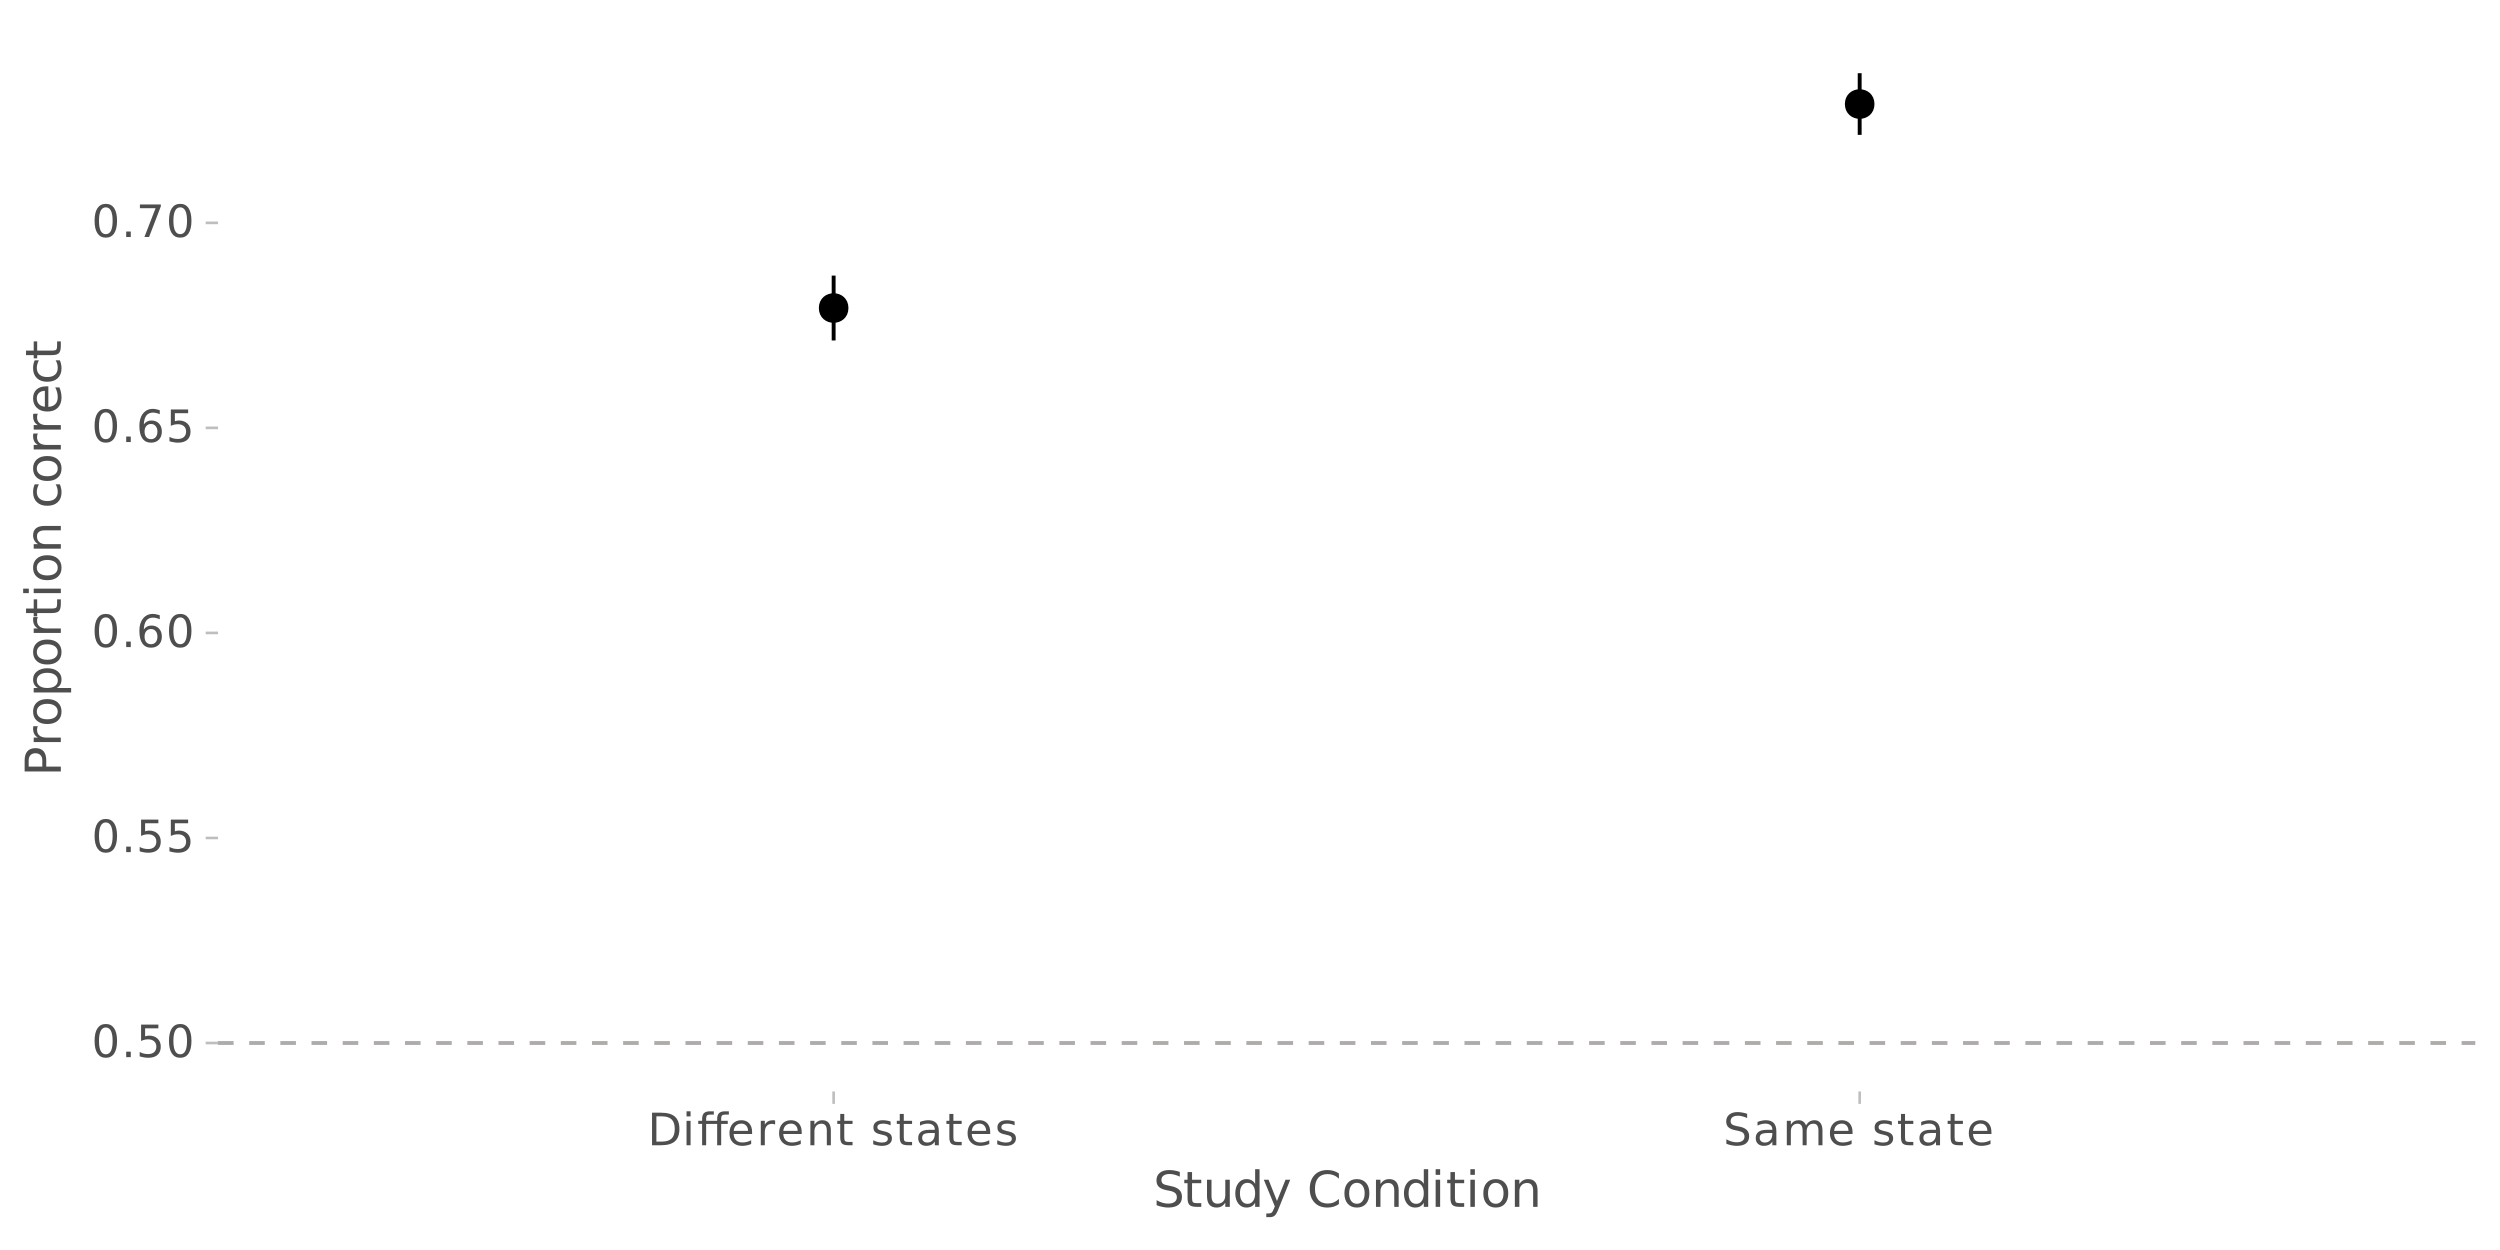
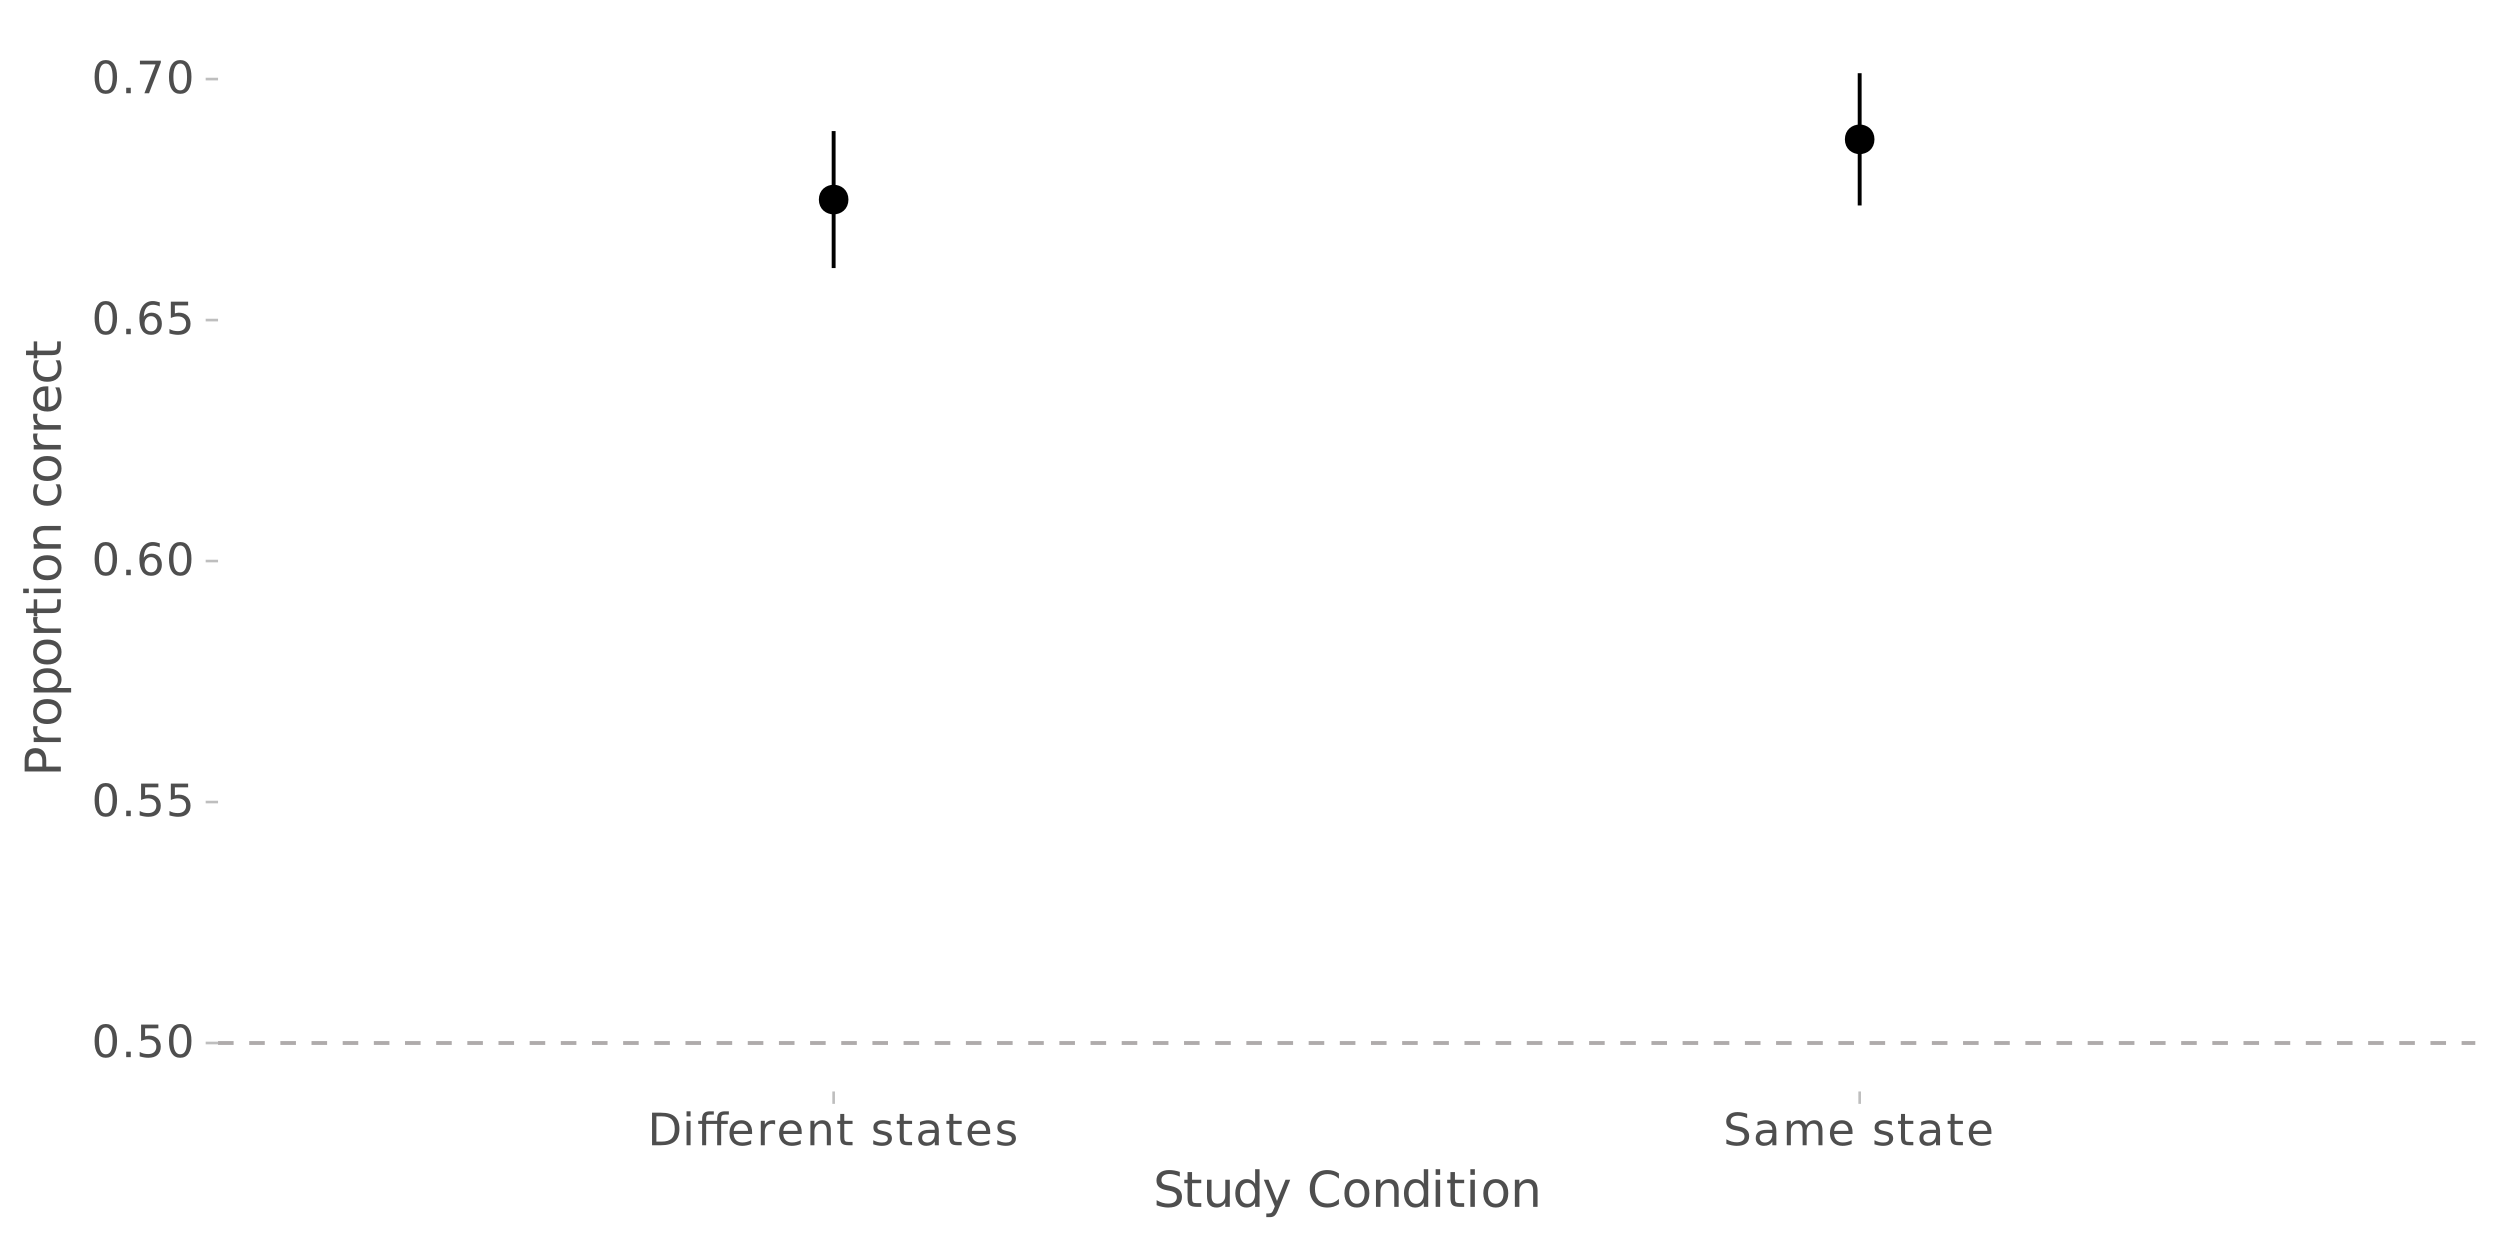
<svg xmlns="http://www.w3.org/2000/svg" xmlns:xlink="http://www.w3.org/1999/xlink" width="504pt" height="252pt" viewBox="0 0 504 252">
  <defs>
    <g>
      <g id="glyph-0-0">
        <path d="M 2.859 -5.984 C 2.398 -5.984 2.055 -5.754 1.828 -5.297 C 1.598 -4.848 1.484 -4.176 1.484 -3.281 C 1.484 -2.375 1.598 -1.695 1.828 -1.25 C 2.055 -0.801 2.398 -0.578 2.859 -0.578 C 3.316 -0.578 3.66 -0.801 3.891 -1.25 C 4.117 -1.695 4.234 -2.375 4.234 -3.281 C 4.234 -4.176 4.117 -4.848 3.891 -5.297 C 3.66 -5.754 3.316 -5.984 2.859 -5.984 Z M 2.859 -6.688 C 3.598 -6.688 4.16 -6.395 4.547 -5.812 C 4.93 -5.227 5.125 -4.383 5.125 -3.281 C 5.125 -2.176 4.93 -1.332 4.547 -0.75 C 4.16 -0.164 3.598 0.125 2.859 0.125 C 2.129 0.125 1.566 -0.164 1.172 -0.75 C 0.785 -1.332 0.594 -2.176 0.594 -3.281 C 0.594 -4.383 0.785 -5.227 1.172 -5.812 C 1.566 -6.395 2.129 -6.688 2.859 -6.688 Z M 2.859 -6.688 " />
      </g>
      <g id="glyph-0-1">
        <path d="M 0.969 -1.109 L 1.891 -1.109 L 1.891 0 L 0.969 0 Z M 0.969 -1.109 " />
      </g>
      <g id="glyph-0-2">
        <path d="M 0.969 -6.562 L 4.453 -6.562 L 4.453 -5.812 L 1.781 -5.812 L 1.781 -4.203 C 1.914 -4.242 2.047 -4.273 2.172 -4.297 C 2.297 -4.328 2.426 -4.344 2.562 -4.344 C 3.289 -4.344 3.867 -4.141 4.297 -3.734 C 4.723 -3.336 4.938 -2.797 4.938 -2.109 C 4.938 -1.398 4.719 -0.848 4.281 -0.453 C 3.844 -0.066 3.223 0.125 2.422 0.125 C 2.148 0.125 1.867 0.098 1.578 0.047 C 1.297 0.004 1 -0.062 0.688 -0.156 L 0.688 -1.047 C 0.957 -0.898 1.234 -0.789 1.516 -0.719 C 1.797 -0.656 2.094 -0.625 2.406 -0.625 C 2.914 -0.625 3.316 -0.754 3.609 -1.016 C 3.898 -1.285 4.047 -1.648 4.047 -2.109 C 4.047 -2.566 3.898 -2.926 3.609 -3.188 C 3.316 -3.457 2.914 -3.594 2.406 -3.594 C 2.164 -3.594 1.926 -3.566 1.688 -3.516 C 1.457 -3.461 1.219 -3.379 0.969 -3.266 Z M 0.969 -6.562 " />
      </g>
      <g id="glyph-0-3">
        <path d="M 2.969 -3.641 C 2.57 -3.641 2.254 -3.5 2.016 -3.219 C 1.785 -2.945 1.672 -2.578 1.672 -2.109 C 1.672 -1.629 1.785 -1.254 2.016 -0.984 C 2.254 -0.711 2.57 -0.578 2.969 -0.578 C 3.363 -0.578 3.676 -0.711 3.906 -0.984 C 4.145 -1.254 4.266 -1.629 4.266 -2.109 C 4.266 -2.578 4.145 -2.945 3.906 -3.219 C 3.676 -3.5 3.363 -3.641 2.969 -3.641 Z M 4.734 -6.422 L 4.734 -5.609 C 4.516 -5.711 4.289 -5.789 4.062 -5.844 C 3.832 -5.906 3.609 -5.938 3.391 -5.938 C 2.797 -5.938 2.344 -5.738 2.031 -5.344 C 1.727 -4.945 1.555 -4.348 1.516 -3.547 C 1.68 -3.797 1.895 -3.988 2.156 -4.125 C 2.414 -4.27 2.707 -4.344 3.031 -4.344 C 3.688 -4.344 4.203 -4.141 4.578 -3.734 C 4.961 -3.336 5.156 -2.797 5.156 -2.109 C 5.156 -1.43 4.957 -0.891 4.562 -0.484 C 4.164 -0.078 3.633 0.125 2.969 0.125 C 2.207 0.125 1.625 -0.164 1.219 -0.75 C 0.82 -1.332 0.625 -2.176 0.625 -3.281 C 0.625 -4.312 0.867 -5.133 1.359 -5.75 C 1.859 -6.375 2.52 -6.688 3.344 -6.688 C 3.57 -6.688 3.797 -6.66 4.016 -6.609 C 4.242 -6.566 4.484 -6.504 4.734 -6.422 Z M 4.734 -6.422 " />
      </g>
      <g id="glyph-0-4">
        <path d="M 0.734 -6.562 L 4.953 -6.562 L 4.953 -6.188 L 2.578 0 L 1.641 0 L 3.891 -5.812 L 0.734 -5.812 Z M 0.734 -6.562 " />
      </g>
      <g id="glyph-0-5">
        <path d="M 1.766 -5.828 L 1.766 -0.734 L 2.844 -0.734 C 3.75 -0.734 4.41 -0.938 4.828 -1.344 C 5.254 -1.75 5.469 -2.395 5.469 -3.281 C 5.469 -4.164 5.254 -4.812 4.828 -5.219 C 4.41 -5.625 3.75 -5.828 2.844 -5.828 Z M 0.891 -6.562 L 2.703 -6.562 C 3.973 -6.562 4.906 -6.297 5.5 -5.766 C 6.102 -5.234 6.406 -4.406 6.406 -3.281 C 6.406 -2.156 6.102 -1.328 5.5 -0.797 C 4.906 -0.266 3.973 0 2.703 0 L 0.891 0 Z M 0.891 -6.562 " />
      </g>
      <g id="glyph-0-6">
        <path d="M 0.844 -4.922 L 1.656 -4.922 L 1.656 0 L 0.844 0 Z M 0.844 -6.844 L 1.656 -6.844 L 1.656 -5.812 L 0.844 -5.812 Z M 0.844 -6.844 " />
      </g>
      <g id="glyph-0-7">
        <path d="M 6.375 -6.844 L 6.375 -6.172 L 5.594 -6.172 C 5.301 -6.172 5.098 -6.109 4.984 -5.984 C 4.879 -5.867 4.828 -5.66 4.828 -5.359 L 4.828 -4.922 L 6.156 -4.922 L 6.156 -4.297 L 4.828 -4.297 L 4.828 0 L 4.016 0 L 4.016 -4.297 L 1.797 -4.297 L 1.797 0 L 0.984 0 L 0.984 -4.297 L 0.203 -4.297 L 0.203 -4.922 L 0.984 -4.922 L 0.984 -5.266 C 0.984 -5.816 1.109 -6.219 1.359 -6.469 C 1.617 -6.719 2.023 -6.844 2.578 -6.844 L 3.344 -6.844 L 3.344 -6.172 L 2.562 -6.172 C 2.27 -6.172 2.066 -6.109 1.953 -5.984 C 1.848 -5.867 1.797 -5.66 1.797 -5.359 L 1.797 -4.922 L 4.016 -4.922 L 4.016 -5.266 C 4.016 -5.816 4.141 -6.219 4.391 -6.469 C 4.648 -6.719 5.055 -6.844 5.609 -6.844 Z M 6.375 -6.844 " />
      </g>
      <g id="glyph-0-8">
        <path d="M 5.062 -2.656 L 5.062 -2.266 L 1.344 -2.266 C 1.375 -1.711 1.539 -1.289 1.844 -1 C 2.145 -0.707 2.562 -0.562 3.094 -0.562 C 3.406 -0.562 3.707 -0.598 4 -0.672 C 4.289 -0.742 4.582 -0.859 4.875 -1.016 L 4.875 -0.25 C 4.582 -0.125 4.281 -0.031 3.969 0.031 C 3.664 0.094 3.359 0.125 3.047 0.125 C 2.266 0.125 1.645 -0.102 1.188 -0.562 C 0.727 -1.02 0.5 -1.633 0.5 -2.406 C 0.5 -3.219 0.711 -3.859 1.141 -4.328 C 1.578 -4.805 2.164 -5.047 2.906 -5.047 C 3.57 -5.047 4.098 -4.832 4.484 -4.406 C 4.867 -3.977 5.062 -3.395 5.062 -2.656 Z M 4.25 -2.906 C 4.238 -3.344 4.113 -3.691 3.875 -3.953 C 3.633 -4.223 3.316 -4.359 2.922 -4.359 C 2.461 -4.359 2.098 -4.227 1.828 -3.969 C 1.555 -3.719 1.398 -3.359 1.359 -2.891 Z M 4.25 -2.906 " />
      </g>
      <g id="glyph-0-9">
        <path d="M 3.703 -4.172 C 3.609 -4.223 3.508 -4.258 3.406 -4.281 C 3.301 -4.301 3.18 -4.312 3.047 -4.312 C 2.586 -4.312 2.234 -4.16 1.984 -3.859 C 1.742 -3.566 1.625 -3.145 1.625 -2.594 L 1.625 0 L 0.812 0 L 0.812 -4.922 L 1.625 -4.922 L 1.625 -4.156 C 1.801 -4.457 2.023 -4.68 2.297 -4.828 C 2.566 -4.973 2.895 -5.047 3.281 -5.047 C 3.344 -5.047 3.406 -5.039 3.469 -5.031 C 3.539 -5.02 3.617 -5.008 3.703 -5 Z M 3.703 -4.172 " />
      </g>
      <g id="glyph-0-10">
        <path d="M 4.938 -2.969 L 4.938 0 L 4.125 0 L 4.125 -2.938 C 4.125 -3.406 4.035 -3.754 3.859 -3.984 C 3.68 -4.223 3.41 -4.344 3.047 -4.344 C 2.609 -4.344 2.258 -4.203 2 -3.922 C 1.75 -3.641 1.625 -3.258 1.625 -2.781 L 1.625 0 L 0.812 0 L 0.812 -4.922 L 1.625 -4.922 L 1.625 -4.156 C 1.82 -4.445 2.051 -4.664 2.312 -4.812 C 2.57 -4.969 2.875 -5.047 3.219 -5.047 C 3.781 -5.047 4.207 -4.867 4.5 -4.516 C 4.789 -4.16 4.938 -3.645 4.938 -2.969 Z M 4.938 -2.969 " />
      </g>
      <g id="glyph-0-11">
        <path d="M 1.641 -6.312 L 1.641 -4.922 L 3.312 -4.922 L 3.312 -4.297 L 1.641 -4.297 L 1.641 -1.625 C 1.641 -1.219 1.695 -0.957 1.812 -0.844 C 1.926 -0.727 2.148 -0.672 2.484 -0.672 L 3.312 -0.672 L 3.312 0 L 2.484 0 C 1.859 0 1.426 -0.113 1.188 -0.344 C 0.945 -0.582 0.828 -1.008 0.828 -1.625 L 0.828 -4.297 L 0.234 -4.297 L 0.234 -4.922 L 0.828 -4.922 L 0.828 -6.312 Z M 1.641 -6.312 " />
      </g>
      <g id="glyph-0-12">
</g>
      <g id="glyph-0-13">
        <path d="M 3.984 -4.781 L 3.984 -4.016 C 3.754 -4.129 3.516 -4.211 3.266 -4.266 C 3.023 -4.328 2.773 -4.359 2.516 -4.359 C 2.109 -4.359 1.805 -4.297 1.609 -4.172 C 1.41 -4.055 1.312 -3.875 1.312 -3.625 C 1.312 -3.438 1.379 -3.289 1.516 -3.188 C 1.66 -3.082 1.953 -2.977 2.391 -2.875 L 2.656 -2.812 C 3.238 -2.688 3.648 -2.508 3.891 -2.281 C 4.129 -2.062 4.25 -1.754 4.25 -1.359 C 4.25 -0.898 4.066 -0.535 3.703 -0.266 C 3.348 -0.004 2.852 0.125 2.219 0.125 C 1.945 0.125 1.672 0.098 1.391 0.047 C 1.109 -0.004 0.805 -0.082 0.484 -0.188 L 0.484 -1.016 C 0.785 -0.859 1.082 -0.738 1.375 -0.656 C 1.664 -0.582 1.953 -0.547 2.234 -0.547 C 2.609 -0.547 2.898 -0.609 3.109 -0.734 C 3.316 -0.867 3.422 -1.055 3.422 -1.297 C 3.422 -1.516 3.344 -1.68 3.188 -1.797 C 3.039 -1.922 2.719 -2.035 2.219 -2.141 L 1.938 -2.203 C 1.438 -2.305 1.07 -2.469 0.844 -2.688 C 0.625 -2.906 0.516 -3.207 0.516 -3.594 C 0.516 -4.051 0.676 -4.406 1 -4.656 C 1.332 -4.914 1.801 -5.047 2.406 -5.047 C 2.707 -5.047 2.988 -5.02 3.25 -4.969 C 3.52 -4.926 3.766 -4.863 3.984 -4.781 Z M 3.984 -4.781 " />
      </g>
      <g id="glyph-0-14">
        <path d="M 3.078 -2.469 C 2.43 -2.469 1.977 -2.395 1.719 -2.25 C 1.469 -2.102 1.344 -1.848 1.344 -1.484 C 1.344 -1.203 1.438 -0.973 1.625 -0.797 C 1.82 -0.629 2.082 -0.547 2.406 -0.547 C 2.852 -0.547 3.211 -0.703 3.484 -1.016 C 3.754 -1.336 3.891 -1.766 3.891 -2.297 L 3.891 -2.469 Z M 4.703 -2.812 L 4.703 0 L 3.891 0 L 3.891 -0.75 C 3.703 -0.445 3.469 -0.223 3.188 -0.078 C 2.914 0.055 2.582 0.125 2.188 0.125 C 1.688 0.125 1.285 -0.016 0.984 -0.297 C 0.691 -0.578 0.547 -0.957 0.547 -1.438 C 0.547 -1.988 0.727 -2.406 1.094 -2.688 C 1.469 -2.969 2.02 -3.109 2.75 -3.109 L 3.891 -3.109 L 3.891 -3.188 C 3.891 -3.562 3.766 -3.848 3.516 -4.047 C 3.273 -4.254 2.93 -4.359 2.484 -4.359 C 2.203 -4.359 1.926 -4.32 1.656 -4.25 C 1.395 -4.188 1.145 -4.086 0.906 -3.953 L 0.906 -4.703 C 1.195 -4.816 1.484 -4.898 1.766 -4.953 C 2.047 -5.016 2.316 -5.047 2.578 -5.047 C 3.285 -5.047 3.816 -4.859 4.172 -4.484 C 4.523 -4.117 4.703 -3.562 4.703 -2.812 Z M 4.703 -2.812 " />
      </g>
      <g id="glyph-0-15">
        <path d="M 4.812 -6.344 L 4.812 -5.484 C 4.477 -5.641 4.16 -5.754 3.859 -5.828 C 3.566 -5.91 3.281 -5.953 3 -5.953 C 2.508 -5.953 2.133 -5.859 1.875 -5.672 C 1.613 -5.484 1.484 -5.219 1.484 -4.875 C 1.484 -4.582 1.57 -4.363 1.75 -4.219 C 1.926 -4.07 2.254 -3.953 2.734 -3.859 L 3.281 -3.75 C 3.938 -3.625 4.422 -3.398 4.734 -3.078 C 5.055 -2.766 5.219 -2.344 5.219 -1.812 C 5.219 -1.176 5.004 -0.691 4.578 -0.359 C 4.148 -0.035 3.523 0.125 2.703 0.125 C 2.391 0.125 2.055 0.086 1.703 0.016 C 1.359 -0.047 1 -0.148 0.625 -0.297 L 0.625 -1.203 C 0.977 -1.004 1.328 -0.852 1.672 -0.75 C 2.023 -0.645 2.367 -0.594 2.703 -0.594 C 3.203 -0.594 3.586 -0.691 3.859 -0.891 C 4.141 -1.086 4.281 -1.375 4.281 -1.75 C 4.281 -2.07 4.18 -2.32 3.984 -2.5 C 3.785 -2.676 3.461 -2.812 3.016 -2.906 L 2.469 -3.016 C 1.812 -3.148 1.332 -3.359 1.031 -3.641 C 0.738 -3.922 0.594 -4.312 0.594 -4.812 C 0.594 -5.383 0.797 -5.836 1.203 -6.172 C 1.609 -6.516 2.172 -6.688 2.891 -6.688 C 3.203 -6.688 3.516 -6.656 3.828 -6.594 C 4.148 -6.539 4.477 -6.457 4.812 -6.344 Z M 4.812 -6.344 " />
      </g>
      <g id="glyph-0-16">
        <path d="M 4.688 -3.984 C 4.883 -4.336 5.125 -4.602 5.406 -4.781 C 5.688 -4.957 6.02 -5.047 6.406 -5.047 C 6.914 -5.047 7.305 -4.863 7.578 -4.5 C 7.859 -4.145 8 -3.633 8 -2.969 L 8 0 L 7.188 0 L 7.188 -2.938 C 7.188 -3.414 7.102 -3.77 6.938 -4 C 6.77 -4.227 6.516 -4.344 6.172 -4.344 C 5.754 -4.344 5.422 -4.203 5.172 -3.922 C 4.93 -3.641 4.812 -3.258 4.812 -2.781 L 4.812 0 L 4 0 L 4 -2.938 C 4 -3.414 3.914 -3.77 3.75 -4 C 3.582 -4.227 3.328 -4.344 2.984 -4.344 C 2.566 -4.344 2.234 -4.203 1.984 -3.922 C 1.742 -3.641 1.625 -3.258 1.625 -2.781 L 1.625 0 L 0.812 0 L 0.812 -4.922 L 1.625 -4.922 L 1.625 -4.156 C 1.812 -4.457 2.035 -4.68 2.297 -4.828 C 2.555 -4.973 2.863 -5.047 3.219 -5.047 C 3.57 -5.047 3.875 -4.953 4.125 -4.766 C 4.375 -4.586 4.562 -4.328 4.688 -3.984 Z M 4.688 -3.984 " />
      </g>
      <g id="glyph-1-0">
        <path d="M 5.359 -7.047 L 5.359 -6.094 C 4.984 -6.27 4.629 -6.398 4.297 -6.484 C 3.961 -6.578 3.641 -6.625 3.328 -6.625 C 2.797 -6.625 2.383 -6.52 2.094 -6.312 C 1.801 -6.102 1.656 -5.805 1.656 -5.422 C 1.656 -5.098 1.75 -4.852 1.938 -4.688 C 2.133 -4.52 2.504 -4.391 3.047 -4.297 L 3.641 -4.172 C 4.367 -4.023 4.91 -3.773 5.266 -3.422 C 5.617 -3.078 5.797 -2.609 5.797 -2.016 C 5.797 -1.305 5.555 -0.77 5.078 -0.406 C 4.609 -0.039 3.914 0.141 3 0.141 C 2.656 0.141 2.285 0.098 1.891 0.016 C 1.504 -0.055 1.102 -0.172 0.688 -0.328 L 0.688 -1.344 C 1.094 -1.113 1.484 -0.941 1.859 -0.828 C 2.242 -0.711 2.625 -0.656 3 -0.656 C 3.562 -0.656 3.992 -0.766 4.297 -0.984 C 4.609 -1.211 4.766 -1.531 4.766 -1.938 C 4.766 -2.289 4.656 -2.566 4.438 -2.766 C 4.219 -2.973 3.852 -3.129 3.344 -3.234 L 2.75 -3.344 C 2.008 -3.488 1.473 -3.719 1.141 -4.031 C 0.816 -4.344 0.656 -4.781 0.656 -5.344 C 0.656 -5.988 0.879 -6.492 1.328 -6.859 C 1.785 -7.234 2.414 -7.422 3.219 -7.422 C 3.562 -7.422 3.91 -7.391 4.266 -7.328 C 4.617 -7.266 4.984 -7.172 5.359 -7.047 Z M 5.359 -7.047 " />
      </g>
      <g id="glyph-1-1">
        <path d="M 1.828 -7.016 L 1.828 -5.469 L 3.688 -5.469 L 3.688 -4.766 L 1.828 -4.766 L 1.828 -1.797 C 1.828 -1.359 1.891 -1.07 2.016 -0.938 C 2.141 -0.812 2.391 -0.75 2.766 -0.75 L 3.688 -0.75 L 3.688 0 L 2.766 0 C 2.066 0 1.582 -0.129 1.312 -0.391 C 1.051 -0.648 0.922 -1.117 0.922 -1.797 L 0.922 -4.766 L 0.266 -4.766 L 0.266 -5.469 L 0.922 -5.469 L 0.922 -7.016 Z M 1.828 -7.016 " />
      </g>
      <g id="glyph-1-2">
        <path d="M 0.844 -2.156 L 0.844 -5.469 L 1.75 -5.469 L 1.75 -2.188 C 1.75 -1.676 1.848 -1.289 2.047 -1.031 C 2.254 -0.77 2.555 -0.641 2.953 -0.641 C 3.441 -0.641 3.828 -0.789 4.109 -1.094 C 4.391 -1.406 4.531 -1.832 4.531 -2.375 L 4.531 -5.469 L 5.438 -5.469 L 5.438 0 L 4.531 0 L 4.531 -0.844 C 4.312 -0.508 4.055 -0.258 3.766 -0.094 C 3.484 0.062 3.148 0.141 2.766 0.141 C 2.141 0.141 1.66 -0.051 1.328 -0.438 C 1.004 -0.832 0.844 -1.406 0.844 -2.156 Z M 3.109 -5.594 Z M 3.109 -5.594 " />
      </g>
      <g id="glyph-1-3">
        <path d="M 4.547 -4.641 L 4.547 -7.594 L 5.438 -7.594 L 5.438 0 L 4.547 0 L 4.547 -0.828 C 4.359 -0.492 4.117 -0.25 3.828 -0.094 C 3.535 0.062 3.188 0.141 2.781 0.141 C 2.125 0.141 1.586 -0.117 1.172 -0.641 C 0.754 -1.172 0.547 -1.867 0.547 -2.734 C 0.547 -3.586 0.754 -4.273 1.172 -4.797 C 1.586 -5.328 2.125 -5.594 2.781 -5.594 C 3.188 -5.594 3.535 -5.516 3.828 -5.359 C 4.117 -5.203 4.359 -4.961 4.547 -4.641 Z M 1.484 -2.734 C 1.484 -2.066 1.617 -1.547 1.891 -1.172 C 2.16 -0.797 2.535 -0.609 3.016 -0.609 C 3.484 -0.609 3.852 -0.797 4.125 -1.172 C 4.406 -1.547 4.547 -2.066 4.547 -2.734 C 4.547 -3.391 4.406 -3.906 4.125 -4.281 C 3.852 -4.656 3.484 -4.844 3.016 -4.844 C 2.535 -4.844 2.16 -4.656 1.891 -4.281 C 1.617 -3.906 1.484 -3.391 1.484 -2.734 Z M 1.484 -2.734 " />
      </g>
      <g id="glyph-1-4">
        <path d="M 3.219 0.516 C 2.969 1.16 2.719 1.582 2.469 1.781 C 2.227 1.977 1.91 2.078 1.516 2.078 L 0.797 2.078 L 0.797 1.328 L 1.312 1.328 C 1.562 1.328 1.754 1.27 1.891 1.156 C 2.023 1.039 2.176 0.766 2.344 0.328 L 2.516 -0.094 L 0.297 -5.469 L 1.25 -5.469 L 2.953 -1.188 L 4.672 -5.469 L 5.625 -5.469 Z M 3.219 0.516 " />
      </g>
      <g id="glyph-1-5">
</g>
      <g id="glyph-1-6">
        <path d="M 6.438 -6.734 L 6.438 -5.688 C 6.102 -6 5.75 -6.227 5.375 -6.375 C 5 -6.531 4.602 -6.609 4.188 -6.609 C 3.352 -6.609 2.711 -6.352 2.266 -5.844 C 1.828 -5.332 1.609 -4.598 1.609 -3.641 C 1.609 -2.68 1.828 -1.945 2.266 -1.438 C 2.711 -0.926 3.352 -0.672 4.188 -0.672 C 4.602 -0.672 5 -0.742 5.375 -0.891 C 5.75 -1.047 6.102 -1.281 6.438 -1.594 L 6.438 -0.562 C 6.094 -0.32 5.727 -0.145 5.344 -0.031 C 4.957 0.082 4.551 0.141 4.125 0.141 C 3.02 0.141 2.148 -0.195 1.516 -0.875 C 0.879 -1.551 0.562 -2.473 0.562 -3.641 C 0.562 -4.805 0.879 -5.727 1.516 -6.406 C 2.148 -7.082 3.02 -7.422 4.125 -7.422 C 4.562 -7.422 4.973 -7.363 5.359 -7.25 C 5.742 -7.133 6.102 -6.961 6.438 -6.734 Z M 6.438 -6.734 " />
      </g>
      <g id="glyph-1-7">
        <path d="M 3.062 -4.844 C 2.582 -4.844 2.203 -4.656 1.922 -4.281 C 1.641 -3.906 1.5 -3.391 1.5 -2.734 C 1.5 -2.078 1.633 -1.562 1.906 -1.188 C 2.188 -0.812 2.57 -0.625 3.062 -0.625 C 3.539 -0.625 3.922 -0.812 4.203 -1.188 C 4.484 -1.562 4.625 -2.078 4.625 -2.734 C 4.625 -3.379 4.484 -3.891 4.203 -4.266 C 3.922 -4.648 3.539 -4.844 3.062 -4.844 Z M 3.062 -5.594 C 3.844 -5.594 4.457 -5.336 4.906 -4.828 C 5.352 -4.328 5.578 -3.629 5.578 -2.734 C 5.578 -1.836 5.352 -1.133 4.906 -0.625 C 4.457 -0.113 3.844 0.141 3.062 0.141 C 2.281 0.141 1.664 -0.113 1.219 -0.625 C 0.77 -1.133 0.547 -1.836 0.547 -2.734 C 0.547 -3.629 0.77 -4.328 1.219 -4.828 C 1.664 -5.336 2.281 -5.594 3.062 -5.594 Z M 3.062 -5.594 " />
      </g>
      <g id="glyph-1-8">
        <path d="M 5.484 -3.297 L 5.484 0 L 4.594 0 L 4.594 -3.266 C 4.594 -3.785 4.488 -4.172 4.281 -4.422 C 4.082 -4.68 3.781 -4.812 3.375 -4.812 C 2.895 -4.812 2.516 -4.656 2.234 -4.344 C 1.953 -4.039 1.812 -3.625 1.812 -3.094 L 1.812 0 L 0.906 0 L 0.906 -5.469 L 1.812 -5.469 L 1.812 -4.625 C 2.031 -4.945 2.285 -5.188 2.578 -5.344 C 2.867 -5.508 3.203 -5.594 3.578 -5.594 C 4.203 -5.594 4.676 -5.398 5 -5.016 C 5.32 -4.629 5.484 -4.055 5.484 -3.297 Z M 5.484 -3.297 " />
      </g>
      <g id="glyph-1-9">
        <path d="M 0.938 -5.469 L 1.844 -5.469 L 1.844 0 L 0.938 0 Z M 0.938 -7.594 L 1.844 -7.594 L 1.844 -6.453 L 0.938 -6.453 Z M 0.938 -7.594 " />
      </g>
      <g id="glyph-2-0">
        <path d="M -6.484 -1.969 L -3.734 -1.969 L -3.734 -3.203 C -3.734 -3.66 -3.852 -4.016 -4.094 -4.266 C -4.332 -4.523 -4.672 -4.656 -5.109 -4.656 C -5.547 -4.656 -5.883 -4.523 -6.125 -4.266 C -6.363 -4.016 -6.484 -3.66 -6.484 -3.203 Z M -7.297 -0.984 L -7.297 -3.203 C -7.297 -4.023 -7.109 -4.645 -6.734 -5.062 C -6.367 -5.477 -5.828 -5.688 -5.109 -5.688 C -4.391 -5.688 -3.848 -5.477 -3.484 -5.062 C -3.117 -4.645 -2.938 -4.023 -2.938 -3.203 L -2.938 -1.969 L 0 -1.969 L 0 -0.984 Z M -7.297 -0.984 " />
      </g>
      <g id="glyph-2-1">
        <path d="M -4.625 -4.109 C -4.688 -4.004 -4.727 -3.895 -4.75 -3.781 C -4.781 -3.664 -4.797 -3.535 -4.797 -3.391 C -4.797 -2.879 -4.629 -2.488 -4.297 -2.219 C -3.973 -1.945 -3.5 -1.812 -2.875 -1.812 L 0 -1.812 L 0 -0.906 L -5.469 -0.906 L -5.469 -1.812 L -4.625 -1.812 C -4.957 -2 -5.203 -2.242 -5.359 -2.547 C -5.516 -2.848 -5.594 -3.219 -5.594 -3.656 C -5.594 -3.719 -5.586 -3.785 -5.578 -3.859 C -5.578 -3.93 -5.566 -4.016 -5.547 -4.109 Z M -4.625 -4.109 " />
      </g>
      <g id="glyph-2-2">
        <path d="M -4.844 -3.062 C -4.844 -2.582 -4.656 -2.203 -4.281 -1.922 C -3.906 -1.641 -3.391 -1.5 -2.734 -1.5 C -2.078 -1.5 -1.562 -1.633 -1.188 -1.906 C -0.812 -2.188 -0.625 -2.57 -0.625 -3.062 C -0.625 -3.539 -0.812 -3.922 -1.188 -4.203 C -1.562 -4.484 -2.078 -4.625 -2.734 -4.625 C -3.379 -4.625 -3.891 -4.484 -4.266 -4.203 C -4.648 -3.922 -4.844 -3.539 -4.844 -3.062 Z M -5.594 -3.062 C -5.594 -3.844 -5.336 -4.457 -4.828 -4.906 C -4.328 -5.352 -3.629 -5.578 -2.734 -5.578 C -1.836 -5.578 -1.133 -5.352 -0.625 -4.906 C -0.113 -4.457 0.141 -3.844 0.141 -3.062 C 0.141 -2.281 -0.113 -1.664 -0.625 -1.219 C -1.133 -0.77 -1.836 -0.547 -2.734 -0.547 C -3.629 -0.547 -4.328 -0.77 -4.828 -1.219 C -5.336 -1.664 -5.594 -2.281 -5.594 -3.062 Z M -5.594 -3.062 " />
      </g>
      <g id="glyph-2-3">
        <path d="M -0.828 -1.812 L 2.078 -1.812 L 2.078 -0.906 L -5.469 -0.906 L -5.469 -1.812 L -4.641 -1.812 C -4.961 -2 -5.203 -2.234 -5.359 -2.516 C -5.516 -2.805 -5.594 -3.156 -5.594 -3.562 C -5.594 -4.227 -5.328 -4.766 -4.797 -5.172 C -4.273 -5.586 -3.586 -5.797 -2.734 -5.797 C -1.867 -5.797 -1.172 -5.586 -0.641 -5.172 C -0.117 -4.766 0.141 -4.227 0.141 -3.562 C 0.141 -3.156 0.062 -2.805 -0.094 -2.516 C -0.25 -2.234 -0.492 -2 -0.828 -1.812 Z M -2.734 -4.875 C -3.391 -4.875 -3.906 -4.734 -4.281 -4.453 C -4.656 -4.18 -4.844 -3.812 -4.844 -3.344 C -4.844 -2.863 -4.656 -2.488 -4.281 -2.219 C -3.906 -1.945 -3.391 -1.812 -2.734 -1.812 C -2.066 -1.812 -1.547 -1.945 -1.172 -2.219 C -0.797 -2.488 -0.609 -2.863 -0.609 -3.344 C -0.609 -3.812 -0.797 -4.18 -1.172 -4.453 C -1.547 -4.734 -2.066 -4.875 -2.734 -4.875 Z M -2.734 -4.875 " />
      </g>
      <g id="glyph-2-4">
        <path d="M -7.016 -1.828 L -5.469 -1.828 L -5.469 -3.688 L -4.766 -3.688 L -4.766 -1.828 L -1.797 -1.828 C -1.359 -1.828 -1.07 -1.891 -0.938 -2.016 C -0.812 -2.141 -0.75 -2.391 -0.75 -2.766 L -0.75 -3.688 L 0 -3.688 L 0 -2.766 C 0 -2.066 -0.129 -1.582 -0.391 -1.312 C -0.648 -1.051 -1.117 -0.922 -1.797 -0.922 L -4.766 -0.922 L -4.766 -0.266 L -5.469 -0.266 L -5.469 -0.922 L -7.016 -0.922 Z M -7.016 -1.828 " />
      </g>
      <g id="glyph-2-5">
        <path d="M -5.469 -0.938 L -5.469 -1.844 L 0 -1.844 L 0 -0.938 Z M -7.594 -0.938 L -7.594 -1.844 L -6.453 -1.844 L -6.453 -0.938 Z M -7.594 -0.938 " />
      </g>
      <g id="glyph-2-6">
        <path d="M -3.297 -5.484 L 0 -5.484 L 0 -4.594 L -3.266 -4.594 C -3.785 -4.594 -4.172 -4.488 -4.422 -4.281 C -4.68 -4.082 -4.812 -3.781 -4.812 -3.375 C -4.812 -2.895 -4.656 -2.516 -4.344 -2.234 C -4.039 -1.953 -3.625 -1.812 -3.094 -1.812 L 0 -1.812 L 0 -0.906 L -5.469 -0.906 L -5.469 -1.812 L -4.625 -1.812 C -4.945 -2.031 -5.188 -2.285 -5.344 -2.578 C -5.508 -2.867 -5.594 -3.203 -5.594 -3.578 C -5.594 -4.203 -5.398 -4.676 -5.016 -5 C -4.629 -5.32 -4.055 -5.484 -3.297 -5.484 Z M -3.297 -5.484 " />
      </g>
      <g id="glyph-2-7">
</g>
      <g id="glyph-2-8">
        <path d="M -5.266 -4.875 L -4.422 -4.875 C -4.555 -4.625 -4.66 -4.367 -4.734 -4.109 C -4.805 -3.859 -4.844 -3.602 -4.844 -3.344 C -4.844 -2.758 -4.656 -2.305 -4.281 -1.984 C -3.914 -1.66 -3.398 -1.5 -2.734 -1.5 C -2.066 -1.5 -1.547 -1.66 -1.172 -1.984 C -0.805 -2.305 -0.625 -2.758 -0.625 -3.344 C -0.625 -3.602 -0.656 -3.859 -0.719 -4.109 C -0.789 -4.367 -0.898 -4.625 -1.047 -4.875 L -0.203 -4.875 C -0.086 -4.625 -0.004 -4.363 0.047 -4.094 C 0.109 -3.832 0.141 -3.551 0.141 -3.25 C 0.141 -2.414 -0.113 -1.754 -0.625 -1.266 C -1.145 -0.785 -1.848 -0.547 -2.734 -0.547 C -3.617 -0.547 -4.316 -0.789 -4.828 -1.281 C -5.336 -1.77 -5.594 -2.441 -5.594 -3.297 C -5.594 -3.578 -5.566 -3.848 -5.516 -4.109 C -5.461 -4.367 -5.379 -4.625 -5.266 -4.875 Z M -5.266 -4.875 " />
      </g>
      <g id="glyph-2-9">
        <path d="M -2.953 -5.625 L -2.516 -5.625 L -2.516 -1.484 C -1.898 -1.523 -1.43 -1.711 -1.109 -2.047 C -0.785 -2.379 -0.625 -2.844 -0.625 -3.438 C -0.625 -3.781 -0.664 -4.113 -0.75 -4.438 C -0.832 -4.77 -0.957 -5.094 -1.125 -5.406 L -0.281 -5.406 C -0.145 -5.082 -0.039 -4.75 0.031 -4.406 C 0.102 -4.07 0.141 -3.734 0.141 -3.391 C 0.141 -2.516 -0.109 -1.82 -0.609 -1.312 C -1.117 -0.801 -1.812 -0.547 -2.688 -0.547 C -3.582 -0.547 -4.289 -0.785 -4.812 -1.266 C -5.332 -1.754 -5.594 -2.41 -5.594 -3.234 C -5.594 -3.973 -5.359 -4.555 -4.891 -4.984 C -4.422 -5.41 -3.773 -5.625 -2.953 -5.625 Z M -3.219 -4.719 C -3.707 -4.719 -4.098 -4.582 -4.391 -4.312 C -4.691 -4.039 -4.844 -3.688 -4.844 -3.25 C -4.844 -2.738 -4.695 -2.332 -4.406 -2.031 C -4.125 -1.738 -3.727 -1.566 -3.219 -1.516 Z M -3.219 -4.719 " />
      </g>
    </g>
    <clipPath id="clip-0">
      <path clip-rule="nonzero" d="M 43.957 4.98 L 499.02 4.98 L 499.02 220.043 L 43.957 220.043 Z M 43.957 4.98 " />
    </clipPath>
    <clipPath id="clip-1">
      <path clip-rule="nonzero" d="M 43.957 209 L 499.02 209 L 499.02 211 L 43.957 211 Z M 43.957 209 " />
    </clipPath>
  </defs>
  <rect x="-50.4" y="-25.2" width="604.8" height="302.4" fill="rgb(100%, 100%, 100%)" fill-opacity="1" />
  <g clip-path="url(#clip-0)">
    <path fill-rule="nonzero" fill="rgb(100%, 100%, 100%)" fill-opacity="1" d="M 43.957 220.043 L 499.02 220.043 L 499.02 4.98 L 43.957 4.98 Z M 43.957 220.043 " />
  </g>
-   <path fill="none" stroke-width="0.785" stroke-linecap="butt" stroke-linejoin="round" stroke="rgb(0%, 0%, 0%)" stroke-opacity="1" stroke-miterlimit="10" d="M 374.91 27.191 L 374.91 14.758 " />
-   <path fill="none" stroke-width="0.785" stroke-linecap="butt" stroke-linejoin="round" stroke="rgb(0%, 0%, 0%)" stroke-opacity="1" stroke-miterlimit="10" d="M 168.062 68.637 L 168.062 55.562 " />
-   <path fill-rule="nonzero" fill="rgb(0%, 0%, 0%)" fill-opacity="1" stroke-width="1.043" stroke-linecap="round" stroke-linejoin="round" stroke="rgb(0%, 0%, 0%)" stroke-opacity="1" stroke-miterlimit="10" d="M 377.371 20.977 C 377.371 24.258 372.449 24.258 372.449 20.977 C 372.449 17.691 377.371 17.691 377.371 20.977 " />
-   <path fill-rule="nonzero" fill="rgb(0%, 0%, 0%)" fill-opacity="1" stroke-width="1.043" stroke-linecap="round" stroke-linejoin="round" stroke="rgb(0%, 0%, 0%)" stroke-opacity="1" stroke-miterlimit="10" d="M 170.523 62.098 C 170.523 65.379 165.602 65.379 165.602 62.098 C 165.602 58.816 170.523 58.816 170.523 62.098 " />
+   <path fill="none" stroke-width="0.785" stroke-linecap="butt" stroke-linejoin="round" stroke="rgb(0%, 0%, 0%)" stroke-opacity="1" stroke-miterlimit="10" d="M 168.062 54.047 L 168.062 26.422 " />
+   <path fill="none" stroke-width="0.785" stroke-linecap="butt" stroke-linejoin="round" stroke="rgb(0%, 0%, 0%)" stroke-opacity="1" stroke-miterlimit="10" d="M 374.91 41.418 L 374.91 14.758 " />
+   <path fill-rule="nonzero" fill="rgb(0%, 0%, 0%)" fill-opacity="1" stroke-width="1.043" stroke-linecap="round" stroke-linejoin="round" stroke="rgb(0%, 0%, 0%)" stroke-opacity="1" stroke-miterlimit="10" d="M 170.523 40.234 C 170.523 43.516 165.602 43.516 165.602 40.234 C 165.602 36.953 170.523 36.953 170.523 40.234 " />
+   <path fill-rule="nonzero" fill="rgb(0%, 0%, 0%)" fill-opacity="1" stroke-width="1.043" stroke-linecap="round" stroke-linejoin="round" stroke="rgb(0%, 0%, 0%)" stroke-opacity="1" stroke-miterlimit="10" d="M 377.371 28.09 C 377.371 31.371 372.449 31.371 372.449 28.09 C 372.449 24.805 377.371 24.805 377.371 28.09 " />
  <g clip-path="url(#clip-1)">
    <path fill="none" stroke-width="0.785" stroke-linecap="butt" stroke-linejoin="round" stroke="rgb(68.627%, 67.059%, 67.059%)" stroke-opacity="1" stroke-dasharray="3.141 3.141" stroke-miterlimit="10" d="M 43.957 210.27 L 499.02 210.27 " />
  </g>
  <g fill="rgb(30.588%, 30.588%, 30.588%)" fill-opacity="1">
    <use xlink:href="#glyph-0-0" x="18.473" y="213.124" />
    <use xlink:href="#glyph-0-1" x="24.473" y="213.124" />
    <use xlink:href="#glyph-0-2" x="27.473" y="213.124" />
    <use xlink:href="#glyph-0-0" x="33.473" y="213.124" />
  </g>
  <g fill="rgb(30.588%, 30.588%, 30.588%)" fill-opacity="1">
-     <use xlink:href="#glyph-0-0" x="18.473" y="171.788" />
-     <use xlink:href="#glyph-0-1" x="24.473" y="171.788" />
-     <use xlink:href="#glyph-0-2" x="27.473" y="171.788" />
-     <use xlink:href="#glyph-0-2" x="33.473" y="171.788" />
-   </g>
-   <g fill="rgb(30.588%, 30.588%, 30.588%)" fill-opacity="1">
-     <use xlink:href="#glyph-0-0" x="18.473" y="130.452" />
-     <use xlink:href="#glyph-0-1" x="24.473" y="130.452" />
-     <use xlink:href="#glyph-0-3" x="27.473" y="130.452" />
-     <use xlink:href="#glyph-0-0" x="33.473" y="130.452" />
-   </g>
-   <g fill="rgb(30.588%, 30.588%, 30.588%)" fill-opacity="1">
-     <use xlink:href="#glyph-0-0" x="18.473" y="89.116" />
-     <use xlink:href="#glyph-0-1" x="24.473" y="89.116" />
-     <use xlink:href="#glyph-0-3" x="27.473" y="89.116" />
-     <use xlink:href="#glyph-0-2" x="33.473" y="89.116" />
-   </g>
-   <g fill="rgb(30.588%, 30.588%, 30.588%)" fill-opacity="1">
-     <use xlink:href="#glyph-0-0" x="18.473" y="47.784" />
-     <use xlink:href="#glyph-0-1" x="24.473" y="47.784" />
-     <use xlink:href="#glyph-0-4" x="27.473" y="47.784" />
-     <use xlink:href="#glyph-0-0" x="33.473" y="47.784" />
+     <use xlink:href="#glyph-0-0" x="18.473" y="164.542" />
+     <use xlink:href="#glyph-0-1" x="24.473" y="164.542" />
+     <use xlink:href="#glyph-0-2" x="27.473" y="164.542" />
+     <use xlink:href="#glyph-0-2" x="33.473" y="164.542" />
+   </g>
+   <g fill="rgb(30.588%, 30.588%, 30.588%)" fill-opacity="1">
+     <use xlink:href="#glyph-0-0" x="18.473" y="115.96" />
+     <use xlink:href="#glyph-0-1" x="24.473" y="115.96" />
+     <use xlink:href="#glyph-0-3" x="27.473" y="115.96" />
+     <use xlink:href="#glyph-0-0" x="33.473" y="115.96" />
+   </g>
+   <g fill="rgb(30.588%, 30.588%, 30.588%)" fill-opacity="1">
+     <use xlink:href="#glyph-0-0" x="18.473" y="67.378" />
+     <use xlink:href="#glyph-0-1" x="24.473" y="67.378" />
+     <use xlink:href="#glyph-0-3" x="27.473" y="67.378" />
+     <use xlink:href="#glyph-0-2" x="33.473" y="67.378" />
+   </g>
+   <g fill="rgb(30.588%, 30.588%, 30.588%)" fill-opacity="1">
+     <use xlink:href="#glyph-0-0" x="18.473" y="18.796" />
+     <use xlink:href="#glyph-0-1" x="24.473" y="18.796" />
+     <use xlink:href="#glyph-0-4" x="27.473" y="18.796" />
+     <use xlink:href="#glyph-0-0" x="33.473" y="18.796" />
  </g>
  <path fill="none" stroke-width="0.533" stroke-linecap="butt" stroke-linejoin="round" stroke="rgb(74.51%, 74.51%, 74.51%)" stroke-opacity="1" stroke-miterlimit="10" d="M 41.465 210.27 L 43.957 210.27 " />
-   <path fill="none" stroke-width="0.533" stroke-linecap="butt" stroke-linejoin="round" stroke="rgb(74.51%, 74.51%, 74.51%)" stroke-opacity="1" stroke-miterlimit="10" d="M 41.465 168.934 L 43.957 168.934 " />
-   <path fill="none" stroke-width="0.533" stroke-linecap="butt" stroke-linejoin="round" stroke="rgb(74.51%, 74.51%, 74.51%)" stroke-opacity="1" stroke-miterlimit="10" d="M 41.465 127.598 L 43.957 127.598 " />
-   <path fill="none" stroke-width="0.533" stroke-linecap="butt" stroke-linejoin="round" stroke="rgb(74.51%, 74.51%, 74.51%)" stroke-opacity="1" stroke-miterlimit="10" d="M 41.465 86.262 L 43.957 86.262 " />
-   <path fill="none" stroke-width="0.533" stroke-linecap="butt" stroke-linejoin="round" stroke="rgb(74.51%, 74.51%, 74.51%)" stroke-opacity="1" stroke-miterlimit="10" d="M 41.465 44.93 L 43.957 44.93 " />
+   <path fill="none" stroke-width="0.533" stroke-linecap="butt" stroke-linejoin="round" stroke="rgb(74.51%, 74.51%, 74.51%)" stroke-opacity="1" stroke-miterlimit="10" d="M 41.465 161.688 L 43.957 161.688 " />
+   <path fill="none" stroke-width="0.533" stroke-linecap="butt" stroke-linejoin="round" stroke="rgb(74.51%, 74.51%, 74.51%)" stroke-opacity="1" stroke-miterlimit="10" d="M 41.465 113.105 L 43.957 113.105 " />
+   <path fill="none" stroke-width="0.533" stroke-linecap="butt" stroke-linejoin="round" stroke="rgb(74.51%, 74.51%, 74.51%)" stroke-opacity="1" stroke-miterlimit="10" d="M 41.465 64.523 L 43.957 64.523 " />
+   <path fill="none" stroke-width="0.533" stroke-linecap="butt" stroke-linejoin="round" stroke="rgb(74.51%, 74.51%, 74.51%)" stroke-opacity="1" stroke-miterlimit="10" d="M 41.465 15.941 L 43.957 15.941 " />
  <path fill="none" stroke-width="0.533" stroke-linecap="butt" stroke-linejoin="round" stroke="rgb(74.51%, 74.51%, 74.51%)" stroke-opacity="1" stroke-miterlimit="10" d="M 168.062 222.535 L 168.062 220.043 " />
  <path fill="none" stroke-width="0.533" stroke-linecap="butt" stroke-linejoin="round" stroke="rgb(74.51%, 74.51%, 74.51%)" stroke-opacity="1" stroke-miterlimit="10" d="M 374.91 222.535 L 374.91 220.043 " />
  <g fill="rgb(30.588%, 30.588%, 30.588%)" fill-opacity="1">
    <use xlink:href="#glyph-0-5" x="130.562" y="230.882" />
    <use xlink:href="#glyph-0-6" x="137.562" y="230.882" />
    <use xlink:href="#glyph-0-7" x="140.562" y="230.882" />
    <use xlink:href="#glyph-0-8" x="146.562" y="230.882" />
    <use xlink:href="#glyph-0-9" x="152.562" y="230.882" />
    <use xlink:href="#glyph-0-8" x="156.562" y="230.882" />
    <use xlink:href="#glyph-0-10" x="162.562" y="230.882" />
    <use xlink:href="#glyph-0-11" x="168.562" y="230.882" />
    <use xlink:href="#glyph-0-12" x="172.562" y="230.882" />
    <use xlink:href="#glyph-0-13" x="175.562" y="230.882" />
    <use xlink:href="#glyph-0-11" x="180.562" y="230.882" />
    <use xlink:href="#glyph-0-14" x="184.562" y="230.882" />
    <use xlink:href="#glyph-0-11" x="190.562" y="230.882" />
    <use xlink:href="#glyph-0-8" x="194.562" y="230.882" />
    <use xlink:href="#glyph-0-13" x="200.562" y="230.882" />
  </g>
  <g fill="rgb(30.588%, 30.588%, 30.588%)" fill-opacity="1">
    <use xlink:href="#glyph-0-15" x="347.41" y="230.882" />
    <use xlink:href="#glyph-0-14" x="353.41" y="230.882" />
    <use xlink:href="#glyph-0-16" x="359.41" y="230.882" />
    <use xlink:href="#glyph-0-8" x="368.41" y="230.882" />
    <use xlink:href="#glyph-0-12" x="374.41" y="230.882" />
    <use xlink:href="#glyph-0-13" x="377.41" y="230.882" />
    <use xlink:href="#glyph-0-11" x="382.41" y="230.882" />
    <use xlink:href="#glyph-0-14" x="386.41" y="230.882" />
    <use xlink:href="#glyph-0-11" x="392.41" y="230.882" />
    <use xlink:href="#glyph-0-8" x="396.41" y="230.882" />
  </g>
  <g fill="rgb(30.588%, 30.588%, 30.588%)" fill-opacity="1">
    <use xlink:href="#glyph-1-0" x="232.488" y="243.302" />
    <use xlink:href="#glyph-1-1" x="238.488" y="243.302" />
    <use xlink:href="#glyph-1-2" x="242.488" y="243.302" />
    <use xlink:href="#glyph-1-3" x="248.488" y="243.302" />
    <use xlink:href="#glyph-1-4" x="254.488" y="243.302" />
    <use xlink:href="#glyph-1-5" x="260.488" y="243.302" />
    <use xlink:href="#glyph-1-6" x="263.488" y="243.302" />
    <use xlink:href="#glyph-1-7" x="270.488" y="243.302" />
    <use xlink:href="#glyph-1-8" x="276.488" y="243.302" />
    <use xlink:href="#glyph-1-3" x="282.488" y="243.302" />
    <use xlink:href="#glyph-1-9" x="288.488" y="243.302" />
    <use xlink:href="#glyph-1-1" x="291.488" y="243.302" />
    <use xlink:href="#glyph-1-9" x="295.488" y="243.302" />
    <use xlink:href="#glyph-1-7" x="298.488" y="243.302" />
    <use xlink:href="#glyph-1-8" x="304.488" y="243.302" />
  </g>
  <g fill="rgb(30.588%, 30.588%, 30.588%)" fill-opacity="1">
    <use xlink:href="#glyph-2-0" x="12.263" y="156.512" />
    <use xlink:href="#glyph-2-1" x="12.263" y="150.512" />
    <use xlink:href="#glyph-2-2" x="12.263" y="146.512" />
    <use xlink:href="#glyph-2-3" x="12.263" y="140.512" />
    <use xlink:href="#glyph-2-2" x="12.263" y="134.512" />
    <use xlink:href="#glyph-2-1" x="12.263" y="128.512" />
    <use xlink:href="#glyph-2-4" x="12.263" y="124.512" />
    <use xlink:href="#glyph-2-5" x="12.263" y="120.512" />
    <use xlink:href="#glyph-2-2" x="12.263" y="117.512" />
    <use xlink:href="#glyph-2-6" x="12.263" y="111.512" />
    <use xlink:href="#glyph-2-7" x="12.263" y="105.512" />
    <use xlink:href="#glyph-2-8" x="12.263" y="102.512" />
    <use xlink:href="#glyph-2-2" x="12.263" y="97.512" />
    <use xlink:href="#glyph-2-1" x="12.263" y="91.512" />
    <use xlink:href="#glyph-2-1" x="12.263" y="87.512" />
    <use xlink:href="#glyph-2-9" x="12.263" y="83.512" />
    <use xlink:href="#glyph-2-8" x="12.263" y="77.512" />
    <use xlink:href="#glyph-2-4" x="12.263" y="72.512" />
  </g>
</svg>
